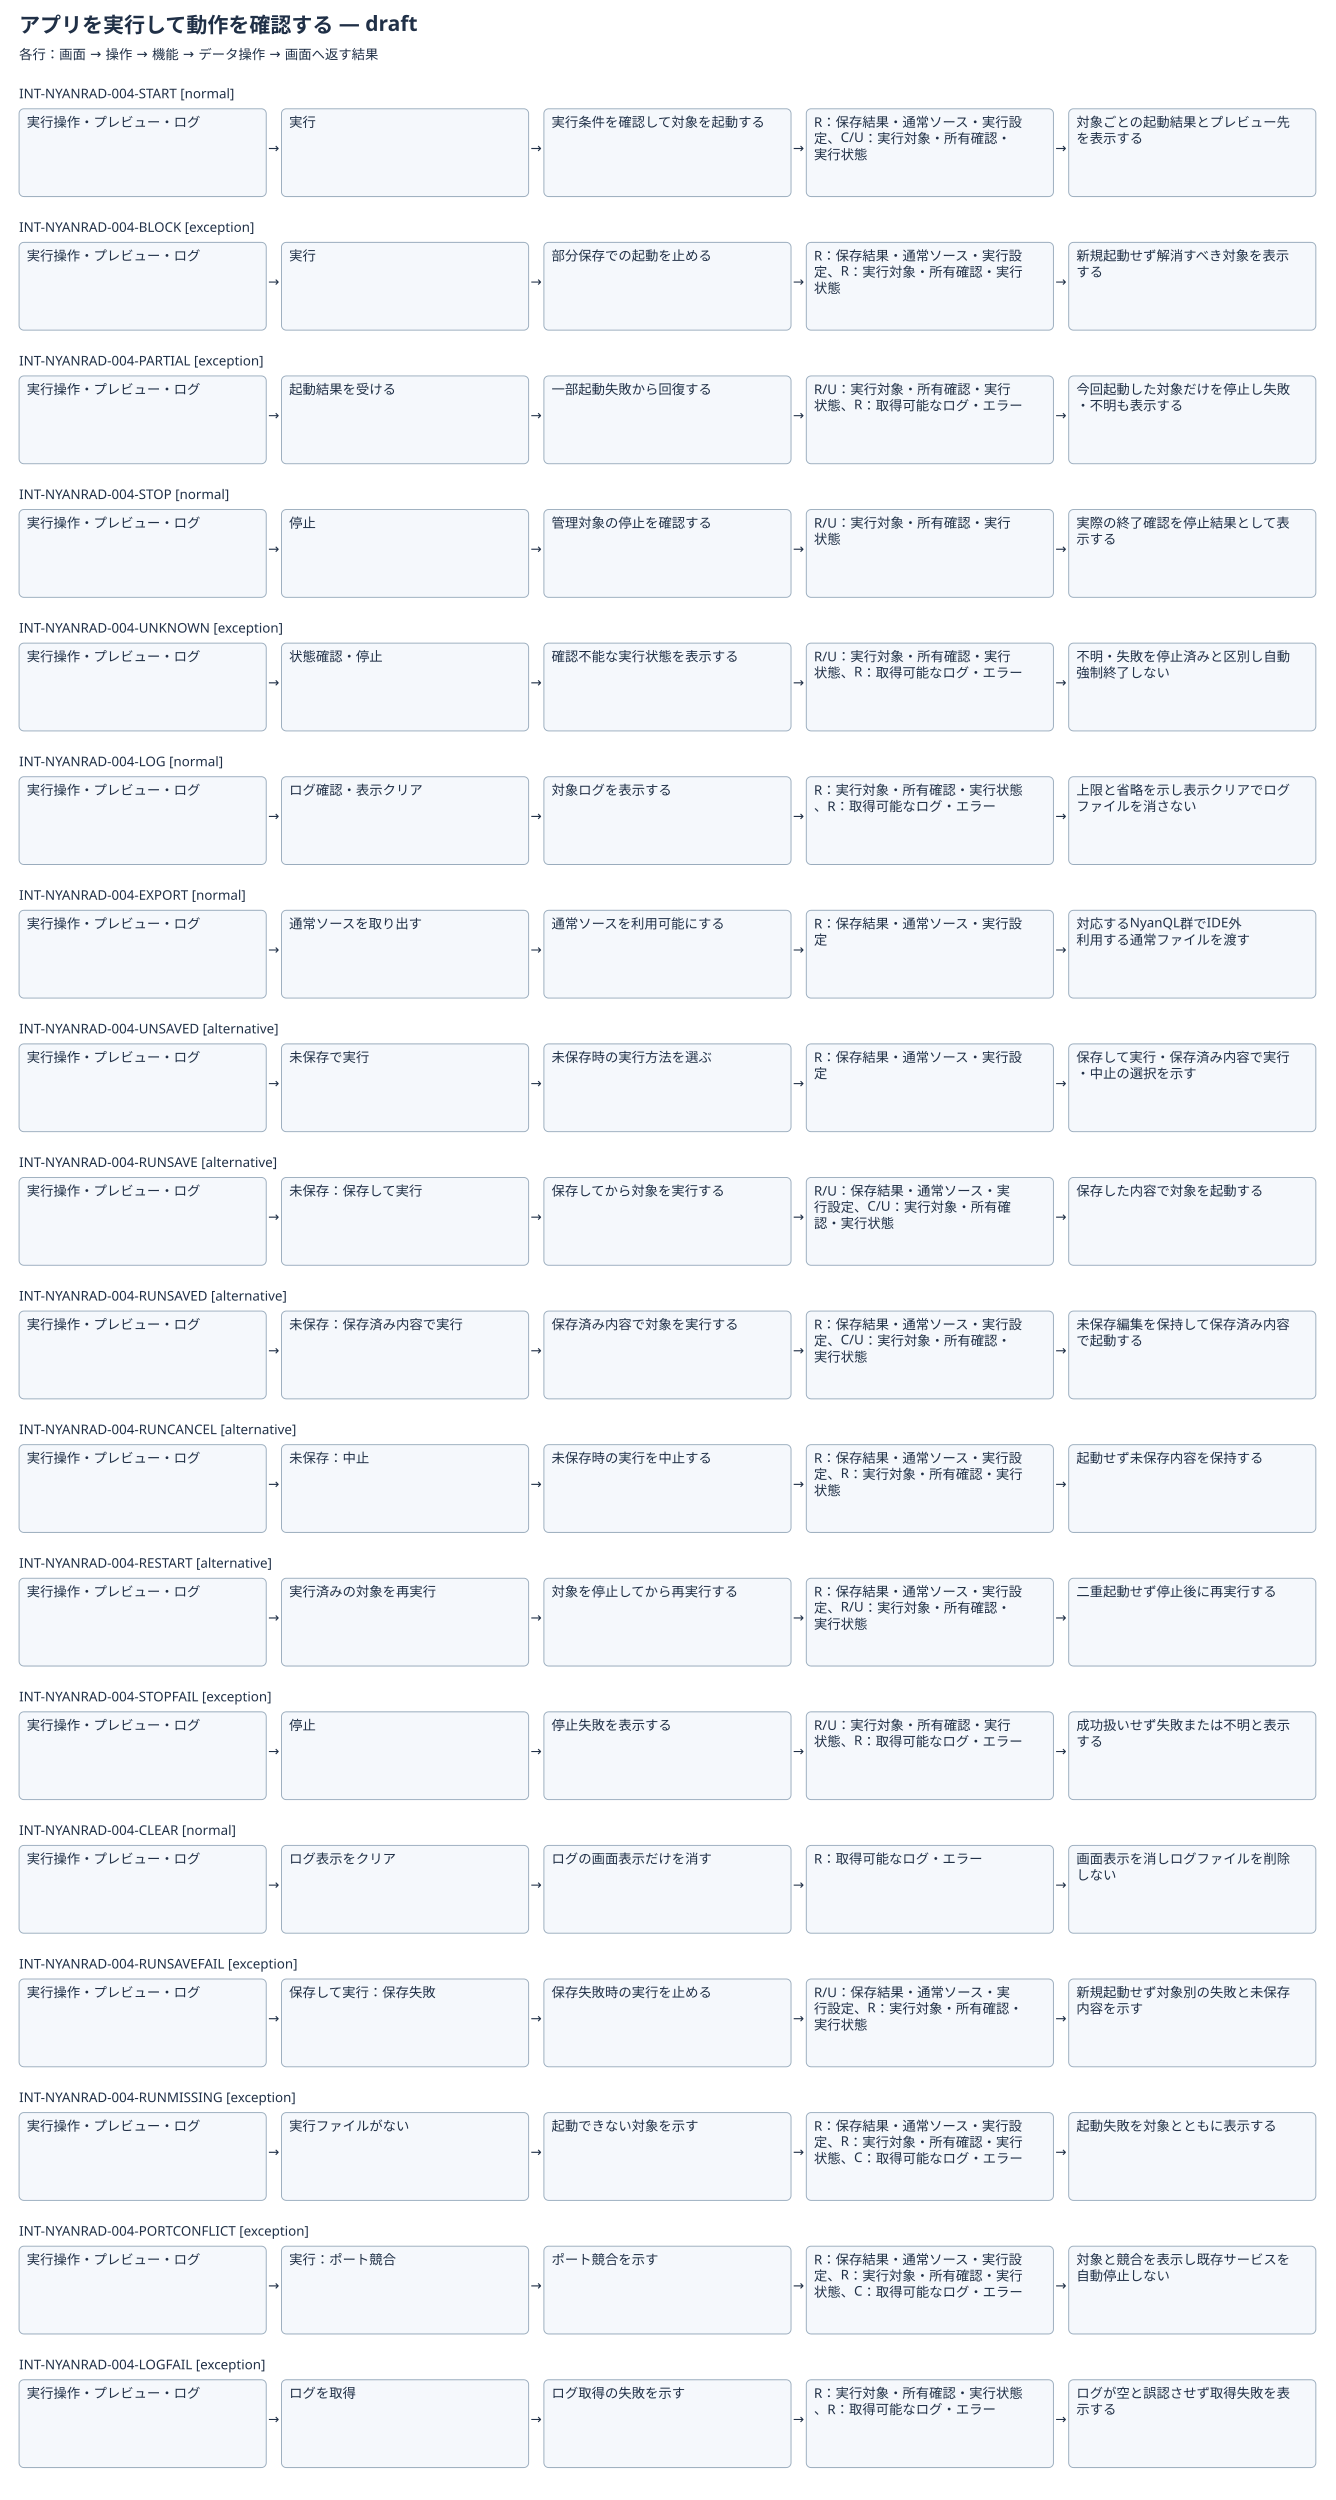
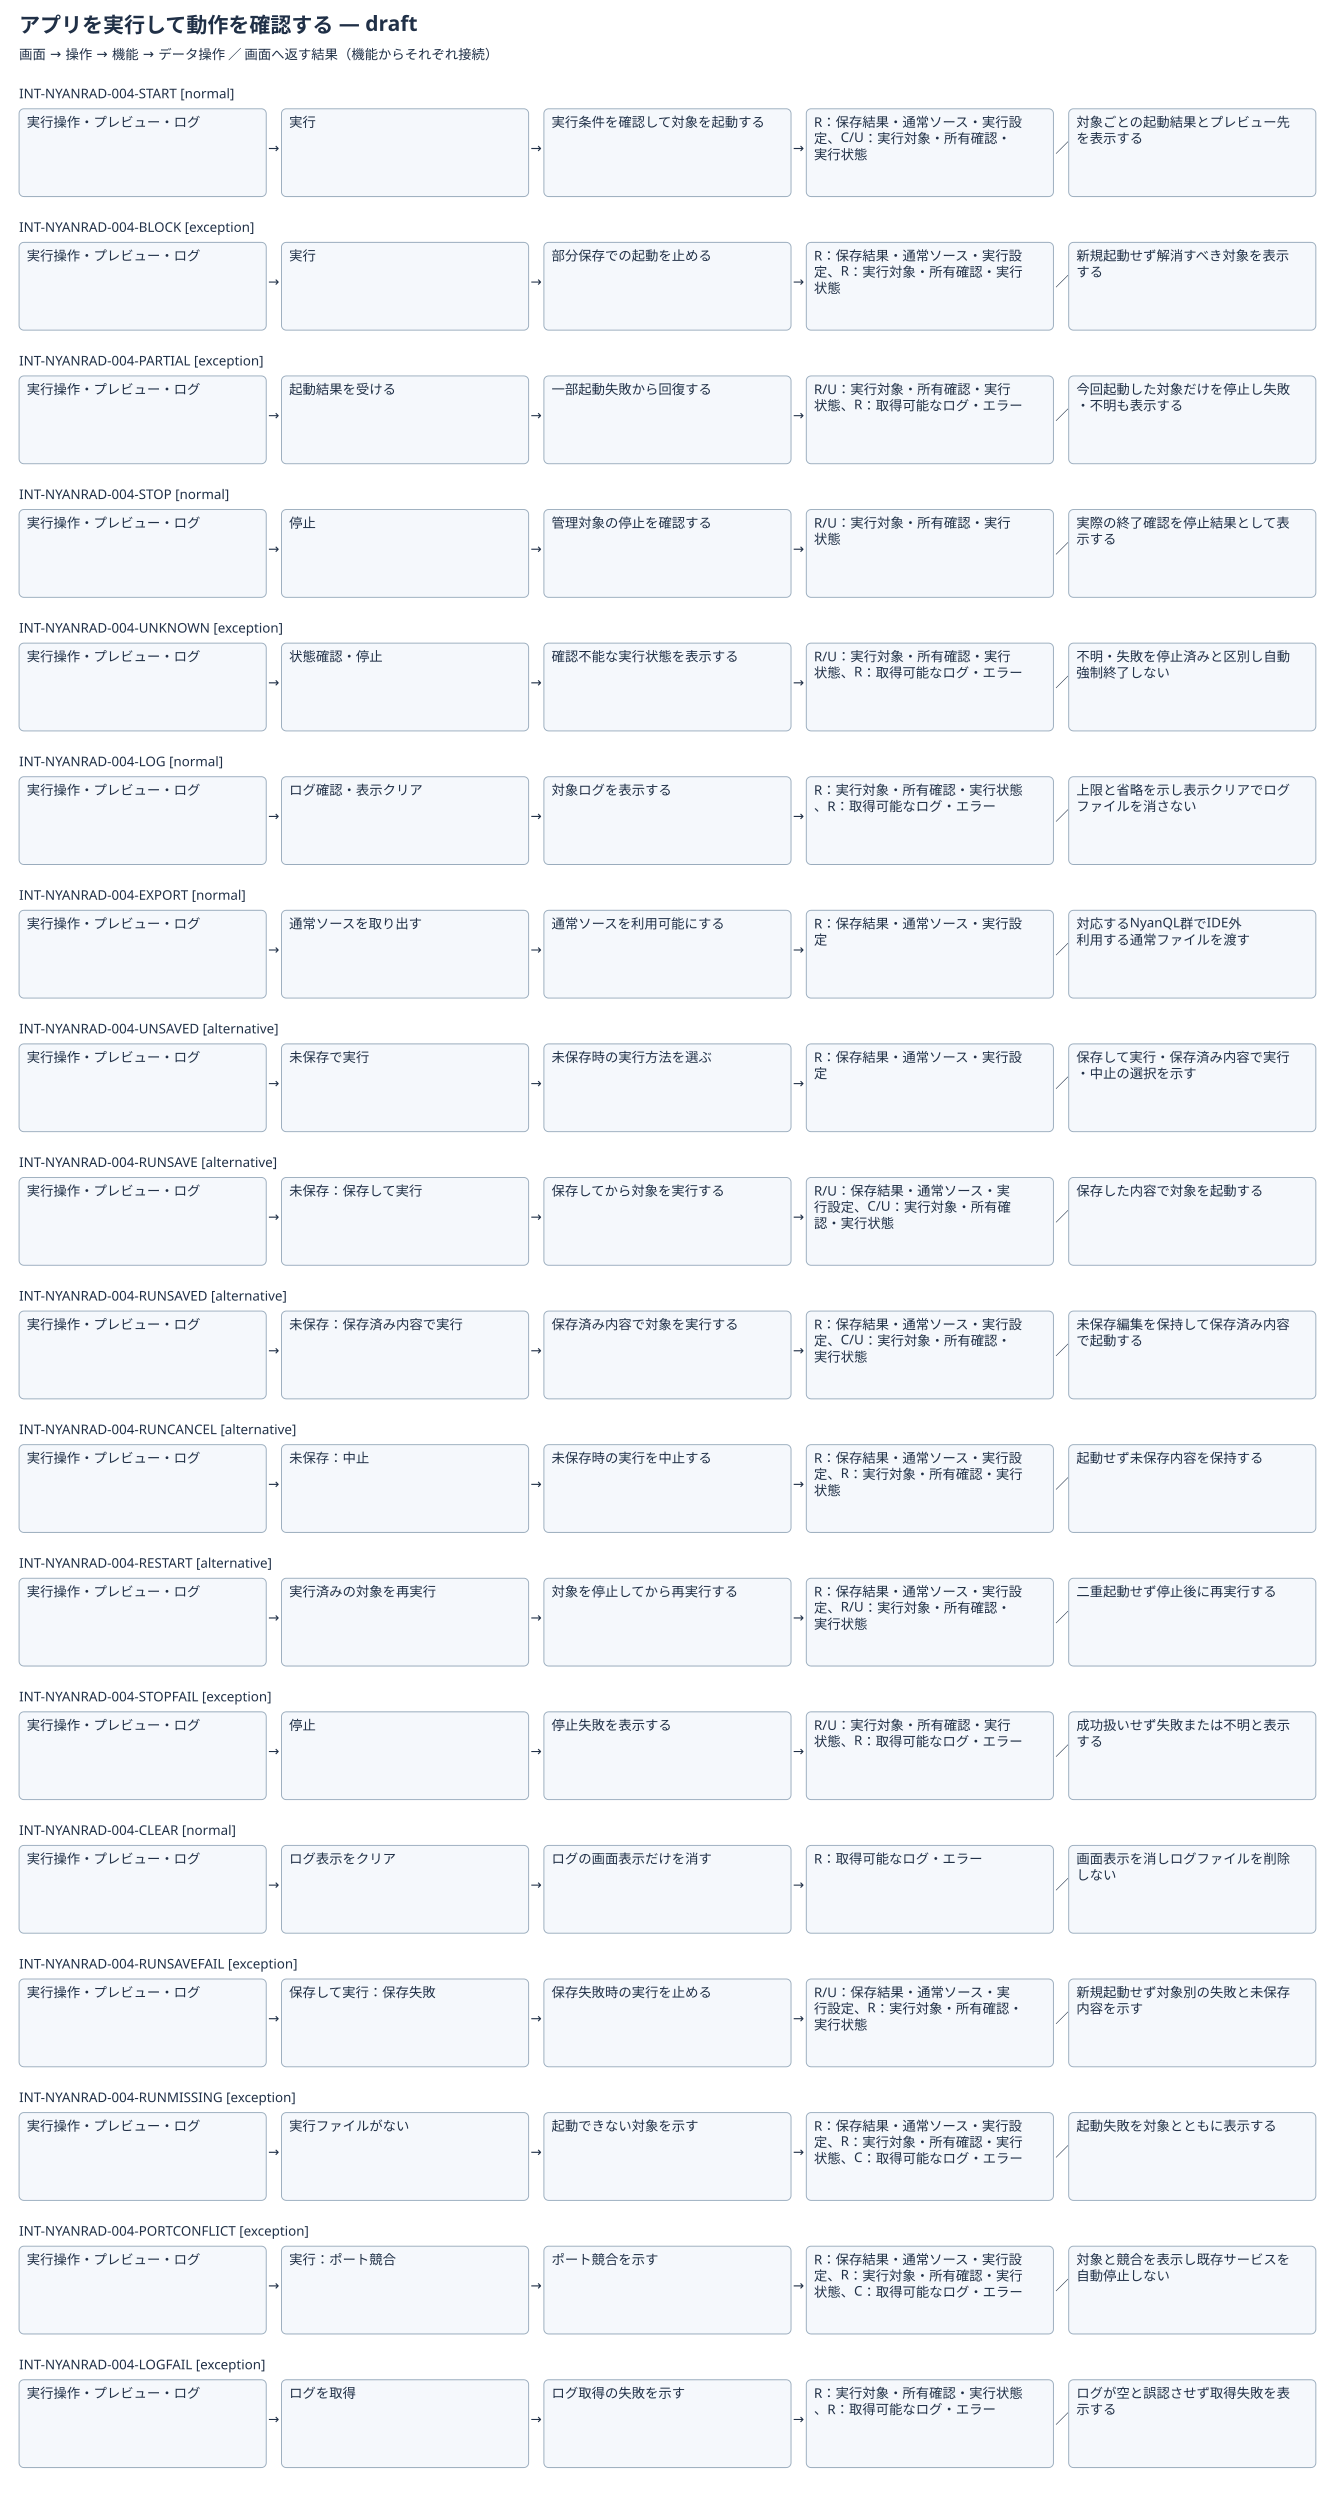
<svg xmlns="http://www.w3.org/2000/svg" width="1400" height="2620" viewBox="0 0 1400 2620">
  <style>text{font-family:system-ui,sans-serif;fill:#203047;font-size:14px}rect{stroke:#9aacbd;fill:#f5f8fc}.title{font-size:22px;font-weight:bold}</style>
  <text x="20" y="34" class="title">アプリを実行して動作を確認する — draft</text>
-   <text x="20" y="62">各行：画面 → 操作 → 機能 → データ操作 → 画面へ返す結果</text>
+   <text x="20" y="62">画面 → 操作 → 機能 → データ操作 ／ 画面へ返す結果（機能からそれぞれ接続）</text>
  <text x="20" y="103">INT-NYANRAD-004-START [normal]</text>
  <rect x="20" y="114" width="259" height="92" rx="5" />
  <text x="28" y="133">実行操作・プレビュー・ログ</text>
  <text x="281" y="160">→</text>
  <rect x="295" y="114" width="259" height="92" rx="5" />
  <text x="303" y="133">実行</text>
  <text x="556" y="160">→</text>
  <rect x="570" y="114" width="259" height="92" rx="5" />
  <text x="578" y="133">実行条件を確認して対象を起動する</text>
  <text x="831" y="160">→</text>
  <rect x="845" y="114" width="259" height="92" rx="5" />
  <text x="853" y="133">R：保存結果・通常ソース・実行設</text>
  <text x="853" y="150">定、C/U：実行対象・所有確認・</text>
  <text x="853" y="167">実行状態</text>
-   <text x="1106" y="160">→</text>
+   <text x="1106" y="160">／</text>
  <rect x="1120" y="114" width="259" height="92" rx="5" />
  <text x="1128" y="133">対象ごとの起動結果とプレビュー先</text>
  <text x="1128" y="150">を表示する</text>
  <text x="20" y="243">INT-NYANRAD-004-BLOCK [exception]</text>
  <rect x="20" y="254" width="259" height="92" rx="5" />
  <text x="28" y="273">実行操作・プレビュー・ログ</text>
  <text x="281" y="300">→</text>
  <rect x="295" y="254" width="259" height="92" rx="5" />
  <text x="303" y="273">実行</text>
  <text x="556" y="300">→</text>
  <rect x="570" y="254" width="259" height="92" rx="5" />
  <text x="578" y="273">部分保存での起動を止める</text>
  <text x="831" y="300">→</text>
  <rect x="845" y="254" width="259" height="92" rx="5" />
  <text x="853" y="273">R：保存結果・通常ソース・実行設</text>
  <text x="853" y="290">定、R：実行対象・所有確認・実行</text>
  <text x="853" y="307">状態</text>
-   <text x="1106" y="300">→</text>
+   <text x="1106" y="300">／</text>
  <rect x="1120" y="254" width="259" height="92" rx="5" />
  <text x="1128" y="273">新規起動せず解消すべき対象を表示</text>
  <text x="1128" y="290">する</text>
  <text x="20" y="383">INT-NYANRAD-004-PARTIAL [exception]</text>
  <rect x="20" y="394" width="259" height="92" rx="5" />
  <text x="28" y="413">実行操作・プレビュー・ログ</text>
  <text x="281" y="440">→</text>
  <rect x="295" y="394" width="259" height="92" rx="5" />
  <text x="303" y="413">起動結果を受ける</text>
  <text x="556" y="440">→</text>
  <rect x="570" y="394" width="259" height="92" rx="5" />
  <text x="578" y="413">一部起動失敗から回復する</text>
  <text x="831" y="440">→</text>
  <rect x="845" y="394" width="259" height="92" rx="5" />
  <text x="853" y="413">R/U：実行対象・所有確認・実行</text>
  <text x="853" y="430">状態、R：取得可能なログ・エラー</text>
-   <text x="1106" y="440">→</text>
+   <text x="1106" y="440">／</text>
  <rect x="1120" y="394" width="259" height="92" rx="5" />
  <text x="1128" y="413">今回起動した対象だけを停止し失敗</text>
  <text x="1128" y="430">・不明も表示する</text>
  <text x="20" y="523">INT-NYANRAD-004-STOP [normal]</text>
  <rect x="20" y="534" width="259" height="92" rx="5" />
  <text x="28" y="553">実行操作・プレビュー・ログ</text>
  <text x="281" y="580">→</text>
  <rect x="295" y="534" width="259" height="92" rx="5" />
  <text x="303" y="553">停止</text>
  <text x="556" y="580">→</text>
  <rect x="570" y="534" width="259" height="92" rx="5" />
  <text x="578" y="553">管理対象の停止を確認する</text>
  <text x="831" y="580">→</text>
  <rect x="845" y="534" width="259" height="92" rx="5" />
  <text x="853" y="553">R/U：実行対象・所有確認・実行</text>
  <text x="853" y="570">状態</text>
-   <text x="1106" y="580">→</text>
+   <text x="1106" y="580">／</text>
  <rect x="1120" y="534" width="259" height="92" rx="5" />
  <text x="1128" y="553">実際の終了確認を停止結果として表</text>
  <text x="1128" y="570">示する</text>
  <text x="20" y="663">INT-NYANRAD-004-UNKNOWN [exception]</text>
  <rect x="20" y="674" width="259" height="92" rx="5" />
  <text x="28" y="693">実行操作・プレビュー・ログ</text>
  <text x="281" y="720">→</text>
  <rect x="295" y="674" width="259" height="92" rx="5" />
  <text x="303" y="693">状態確認・停止</text>
  <text x="556" y="720">→</text>
  <rect x="570" y="674" width="259" height="92" rx="5" />
  <text x="578" y="693">確認不能な実行状態を表示する</text>
  <text x="831" y="720">→</text>
  <rect x="845" y="674" width="259" height="92" rx="5" />
  <text x="853" y="693">R/U：実行対象・所有確認・実行</text>
  <text x="853" y="710">状態、R：取得可能なログ・エラー</text>
-   <text x="1106" y="720">→</text>
+   <text x="1106" y="720">／</text>
  <rect x="1120" y="674" width="259" height="92" rx="5" />
  <text x="1128" y="693">不明・失敗を停止済みと区別し自動</text>
  <text x="1128" y="710">強制終了しない</text>
  <text x="20" y="803">INT-NYANRAD-004-LOG [normal]</text>
  <rect x="20" y="814" width="259" height="92" rx="5" />
  <text x="28" y="833">実行操作・プレビュー・ログ</text>
  <text x="281" y="860">→</text>
  <rect x="295" y="814" width="259" height="92" rx="5" />
  <text x="303" y="833">ログ確認・表示クリア</text>
  <text x="556" y="860">→</text>
  <rect x="570" y="814" width="259" height="92" rx="5" />
  <text x="578" y="833">対象ログを表示する</text>
  <text x="831" y="860">→</text>
  <rect x="845" y="814" width="259" height="92" rx="5" />
  <text x="853" y="833">R：実行対象・所有確認・実行状態</text>
  <text x="853" y="850">、R：取得可能なログ・エラー</text>
-   <text x="1106" y="860">→</text>
+   <text x="1106" y="860">／</text>
  <rect x="1120" y="814" width="259" height="92" rx="5" />
  <text x="1128" y="833">上限と省略を示し表示クリアでログ</text>
  <text x="1128" y="850">ファイルを消さない</text>
  <text x="20" y="943">INT-NYANRAD-004-EXPORT [normal]</text>
  <rect x="20" y="954" width="259" height="92" rx="5" />
  <text x="28" y="973">実行操作・プレビュー・ログ</text>
  <text x="281" y="1000">→</text>
  <rect x="295" y="954" width="259" height="92" rx="5" />
  <text x="303" y="973">通常ソースを取り出す</text>
  <text x="556" y="1000">→</text>
  <rect x="570" y="954" width="259" height="92" rx="5" />
  <text x="578" y="973">通常ソースを利用可能にする</text>
  <text x="831" y="1000">→</text>
  <rect x="845" y="954" width="259" height="92" rx="5" />
  <text x="853" y="973">R：保存結果・通常ソース・実行設</text>
  <text x="853" y="990">定</text>
-   <text x="1106" y="1000">→</text>
+   <text x="1106" y="1000">／</text>
  <rect x="1120" y="954" width="259" height="92" rx="5" />
  <text x="1128" y="973">対応するNyanQL群でIDE外</text>
  <text x="1128" y="990">利用する通常ファイルを渡す</text>
  <text x="20" y="1083">INT-NYANRAD-004-UNSAVED [alternative]</text>
  <rect x="20" y="1094" width="259" height="92" rx="5" />
  <text x="28" y="1113">実行操作・プレビュー・ログ</text>
  <text x="281" y="1140">→</text>
  <rect x="295" y="1094" width="259" height="92" rx="5" />
  <text x="303" y="1113">未保存で実行</text>
  <text x="556" y="1140">→</text>
  <rect x="570" y="1094" width="259" height="92" rx="5" />
  <text x="578" y="1113">未保存時の実行方法を選ぶ</text>
  <text x="831" y="1140">→</text>
  <rect x="845" y="1094" width="259" height="92" rx="5" />
  <text x="853" y="1113">R：保存結果・通常ソース・実行設</text>
  <text x="853" y="1130">定</text>
-   <text x="1106" y="1140">→</text>
+   <text x="1106" y="1140">／</text>
  <rect x="1120" y="1094" width="259" height="92" rx="5" />
  <text x="1128" y="1113">保存して実行・保存済み内容で実行</text>
  <text x="1128" y="1130">・中止の選択を示す</text>
  <text x="20" y="1223">INT-NYANRAD-004-RUNSAVE [alternative]</text>
  <rect x="20" y="1234" width="259" height="92" rx="5" />
  <text x="28" y="1253">実行操作・プレビュー・ログ</text>
  <text x="281" y="1280">→</text>
  <rect x="295" y="1234" width="259" height="92" rx="5" />
  <text x="303" y="1253">未保存：保存して実行</text>
  <text x="556" y="1280">→</text>
  <rect x="570" y="1234" width="259" height="92" rx="5" />
  <text x="578" y="1253">保存してから対象を実行する</text>
  <text x="831" y="1280">→</text>
  <rect x="845" y="1234" width="259" height="92" rx="5" />
  <text x="853" y="1253">R/U：保存結果・通常ソース・実</text>
  <text x="853" y="1270">行設定、C/U：実行対象・所有確</text>
  <text x="853" y="1287">認・実行状態</text>
-   <text x="1106" y="1280">→</text>
+   <text x="1106" y="1280">／</text>
  <rect x="1120" y="1234" width="259" height="92" rx="5" />
  <text x="1128" y="1253">保存した内容で対象を起動する</text>
  <text x="20" y="1363">INT-NYANRAD-004-RUNSAVED [alternative]</text>
  <rect x="20" y="1374" width="259" height="92" rx="5" />
  <text x="28" y="1393">実行操作・プレビュー・ログ</text>
  <text x="281" y="1420">→</text>
  <rect x="295" y="1374" width="259" height="92" rx="5" />
  <text x="303" y="1393">未保存：保存済み内容で実行</text>
  <text x="556" y="1420">→</text>
  <rect x="570" y="1374" width="259" height="92" rx="5" />
  <text x="578" y="1393">保存済み内容で対象を実行する</text>
  <text x="831" y="1420">→</text>
  <rect x="845" y="1374" width="259" height="92" rx="5" />
  <text x="853" y="1393">R：保存結果・通常ソース・実行設</text>
  <text x="853" y="1410">定、C/U：実行対象・所有確認・</text>
  <text x="853" y="1427">実行状態</text>
-   <text x="1106" y="1420">→</text>
+   <text x="1106" y="1420">／</text>
  <rect x="1120" y="1374" width="259" height="92" rx="5" />
  <text x="1128" y="1393">未保存編集を保持して保存済み内容</text>
  <text x="1128" y="1410">で起動する</text>
  <text x="20" y="1503">INT-NYANRAD-004-RUNCANCEL [alternative]</text>
  <rect x="20" y="1514" width="259" height="92" rx="5" />
  <text x="28" y="1533">実行操作・プレビュー・ログ</text>
  <text x="281" y="1560">→</text>
  <rect x="295" y="1514" width="259" height="92" rx="5" />
  <text x="303" y="1533">未保存：中止</text>
  <text x="556" y="1560">→</text>
  <rect x="570" y="1514" width="259" height="92" rx="5" />
  <text x="578" y="1533">未保存時の実行を中止する</text>
  <text x="831" y="1560">→</text>
  <rect x="845" y="1514" width="259" height="92" rx="5" />
  <text x="853" y="1533">R：保存結果・通常ソース・実行設</text>
  <text x="853" y="1550">定、R：実行対象・所有確認・実行</text>
  <text x="853" y="1567">状態</text>
-   <text x="1106" y="1560">→</text>
+   <text x="1106" y="1560">／</text>
  <rect x="1120" y="1514" width="259" height="92" rx="5" />
  <text x="1128" y="1533">起動せず未保存内容を保持する</text>
  <text x="20" y="1643">INT-NYANRAD-004-RESTART [alternative]</text>
  <rect x="20" y="1654" width="259" height="92" rx="5" />
  <text x="28" y="1673">実行操作・プレビュー・ログ</text>
  <text x="281" y="1700">→</text>
  <rect x="295" y="1654" width="259" height="92" rx="5" />
  <text x="303" y="1673">実行済みの対象を再実行</text>
  <text x="556" y="1700">→</text>
  <rect x="570" y="1654" width="259" height="92" rx="5" />
  <text x="578" y="1673">対象を停止してから再実行する</text>
  <text x="831" y="1700">→</text>
  <rect x="845" y="1654" width="259" height="92" rx="5" />
  <text x="853" y="1673">R：保存結果・通常ソース・実行設</text>
  <text x="853" y="1690">定、R/U：実行対象・所有確認・</text>
  <text x="853" y="1707">実行状態</text>
-   <text x="1106" y="1700">→</text>
+   <text x="1106" y="1700">／</text>
  <rect x="1120" y="1654" width="259" height="92" rx="5" />
  <text x="1128" y="1673">二重起動せず停止後に再実行する</text>
  <text x="20" y="1783">INT-NYANRAD-004-STOPFAIL [exception]</text>
  <rect x="20" y="1794" width="259" height="92" rx="5" />
  <text x="28" y="1813">実行操作・プレビュー・ログ</text>
  <text x="281" y="1840">→</text>
  <rect x="295" y="1794" width="259" height="92" rx="5" />
  <text x="303" y="1813">停止</text>
  <text x="556" y="1840">→</text>
  <rect x="570" y="1794" width="259" height="92" rx="5" />
  <text x="578" y="1813">停止失敗を表示する</text>
  <text x="831" y="1840">→</text>
  <rect x="845" y="1794" width="259" height="92" rx="5" />
  <text x="853" y="1813">R/U：実行対象・所有確認・実行</text>
  <text x="853" y="1830">状態、R：取得可能なログ・エラー</text>
-   <text x="1106" y="1840">→</text>
+   <text x="1106" y="1840">／</text>
  <rect x="1120" y="1794" width="259" height="92" rx="5" />
  <text x="1128" y="1813">成功扱いせず失敗または不明と表示</text>
  <text x="1128" y="1830">する</text>
  <text x="20" y="1923">INT-NYANRAD-004-CLEAR [normal]</text>
  <rect x="20" y="1934" width="259" height="92" rx="5" />
  <text x="28" y="1953">実行操作・プレビュー・ログ</text>
  <text x="281" y="1980">→</text>
  <rect x="295" y="1934" width="259" height="92" rx="5" />
  <text x="303" y="1953">ログ表示をクリア</text>
  <text x="556" y="1980">→</text>
  <rect x="570" y="1934" width="259" height="92" rx="5" />
  <text x="578" y="1953">ログの画面表示だけを消す</text>
  <text x="831" y="1980">→</text>
  <rect x="845" y="1934" width="259" height="92" rx="5" />
  <text x="853" y="1953">R：取得可能なログ・エラー</text>
-   <text x="1106" y="1980">→</text>
+   <text x="1106" y="1980">／</text>
  <rect x="1120" y="1934" width="259" height="92" rx="5" />
  <text x="1128" y="1953">画面表示を消しログファイルを削除</text>
  <text x="1128" y="1970">しない</text>
  <text x="20" y="2063">INT-NYANRAD-004-RUNSAVEFAIL [exception]</text>
  <rect x="20" y="2074" width="259" height="92" rx="5" />
  <text x="28" y="2093">実行操作・プレビュー・ログ</text>
  <text x="281" y="2120">→</text>
  <rect x="295" y="2074" width="259" height="92" rx="5" />
  <text x="303" y="2093">保存して実行：保存失敗</text>
  <text x="556" y="2120">→</text>
  <rect x="570" y="2074" width="259" height="92" rx="5" />
  <text x="578" y="2093">保存失敗時の実行を止める</text>
  <text x="831" y="2120">→</text>
  <rect x="845" y="2074" width="259" height="92" rx="5" />
  <text x="853" y="2093">R/U：保存結果・通常ソース・実</text>
  <text x="853" y="2110">行設定、R：実行対象・所有確認・</text>
  <text x="853" y="2127">実行状態</text>
-   <text x="1106" y="2120">→</text>
+   <text x="1106" y="2120">／</text>
  <rect x="1120" y="2074" width="259" height="92" rx="5" />
  <text x="1128" y="2093">新規起動せず対象別の失敗と未保存</text>
  <text x="1128" y="2110">内容を示す</text>
  <text x="20" y="2203">INT-NYANRAD-004-RUNMISSING [exception]</text>
  <rect x="20" y="2214" width="259" height="92" rx="5" />
  <text x="28" y="2233">実行操作・プレビュー・ログ</text>
  <text x="281" y="2260">→</text>
  <rect x="295" y="2214" width="259" height="92" rx="5" />
  <text x="303" y="2233">実行ファイルがない</text>
  <text x="556" y="2260">→</text>
  <rect x="570" y="2214" width="259" height="92" rx="5" />
  <text x="578" y="2233">起動できない対象を示す</text>
  <text x="831" y="2260">→</text>
  <rect x="845" y="2214" width="259" height="92" rx="5" />
  <text x="853" y="2233">R：保存結果・通常ソース・実行設</text>
  <text x="853" y="2250">定、R：実行対象・所有確認・実行</text>
  <text x="853" y="2267">状態、C：取得可能なログ・エラー</text>
-   <text x="1106" y="2260">→</text>
+   <text x="1106" y="2260">／</text>
  <rect x="1120" y="2214" width="259" height="92" rx="5" />
  <text x="1128" y="2233">起動失敗を対象とともに表示する</text>
  <text x="20" y="2343">INT-NYANRAD-004-PORTCONFLICT [exception]</text>
  <rect x="20" y="2354" width="259" height="92" rx="5" />
  <text x="28" y="2373">実行操作・プレビュー・ログ</text>
  <text x="281" y="2400">→</text>
  <rect x="295" y="2354" width="259" height="92" rx="5" />
  <text x="303" y="2373">実行：ポート競合</text>
  <text x="556" y="2400">→</text>
  <rect x="570" y="2354" width="259" height="92" rx="5" />
  <text x="578" y="2373">ポート競合を示す</text>
  <text x="831" y="2400">→</text>
  <rect x="845" y="2354" width="259" height="92" rx="5" />
  <text x="853" y="2373">R：保存結果・通常ソース・実行設</text>
  <text x="853" y="2390">定、R：実行対象・所有確認・実行</text>
  <text x="853" y="2407">状態、C：取得可能なログ・エラー</text>
-   <text x="1106" y="2400">→</text>
+   <text x="1106" y="2400">／</text>
  <rect x="1120" y="2354" width="259" height="92" rx="5" />
  <text x="1128" y="2373">対象と競合を表示し既存サービスを</text>
  <text x="1128" y="2390">自動停止しない</text>
  <text x="20" y="2483">INT-NYANRAD-004-LOGFAIL [exception]</text>
  <rect x="20" y="2494" width="259" height="92" rx="5" />
  <text x="28" y="2513">実行操作・プレビュー・ログ</text>
  <text x="281" y="2540">→</text>
  <rect x="295" y="2494" width="259" height="92" rx="5" />
  <text x="303" y="2513">ログを取得</text>
  <text x="556" y="2540">→</text>
  <rect x="570" y="2494" width="259" height="92" rx="5" />
  <text x="578" y="2513">ログ取得の失敗を示す</text>
  <text x="831" y="2540">→</text>
  <rect x="845" y="2494" width="259" height="92" rx="5" />
  <text x="853" y="2513">R：実行対象・所有確認・実行状態</text>
  <text x="853" y="2530">、R：取得可能なログ・エラー</text>
-   <text x="1106" y="2540">→</text>
+   <text x="1106" y="2540">／</text>
  <rect x="1120" y="2494" width="259" height="92" rx="5" />
  <text x="1128" y="2513">ログが空と誤認させず取得失敗を表</text>
  <text x="1128" y="2530">示する</text>
</svg>
